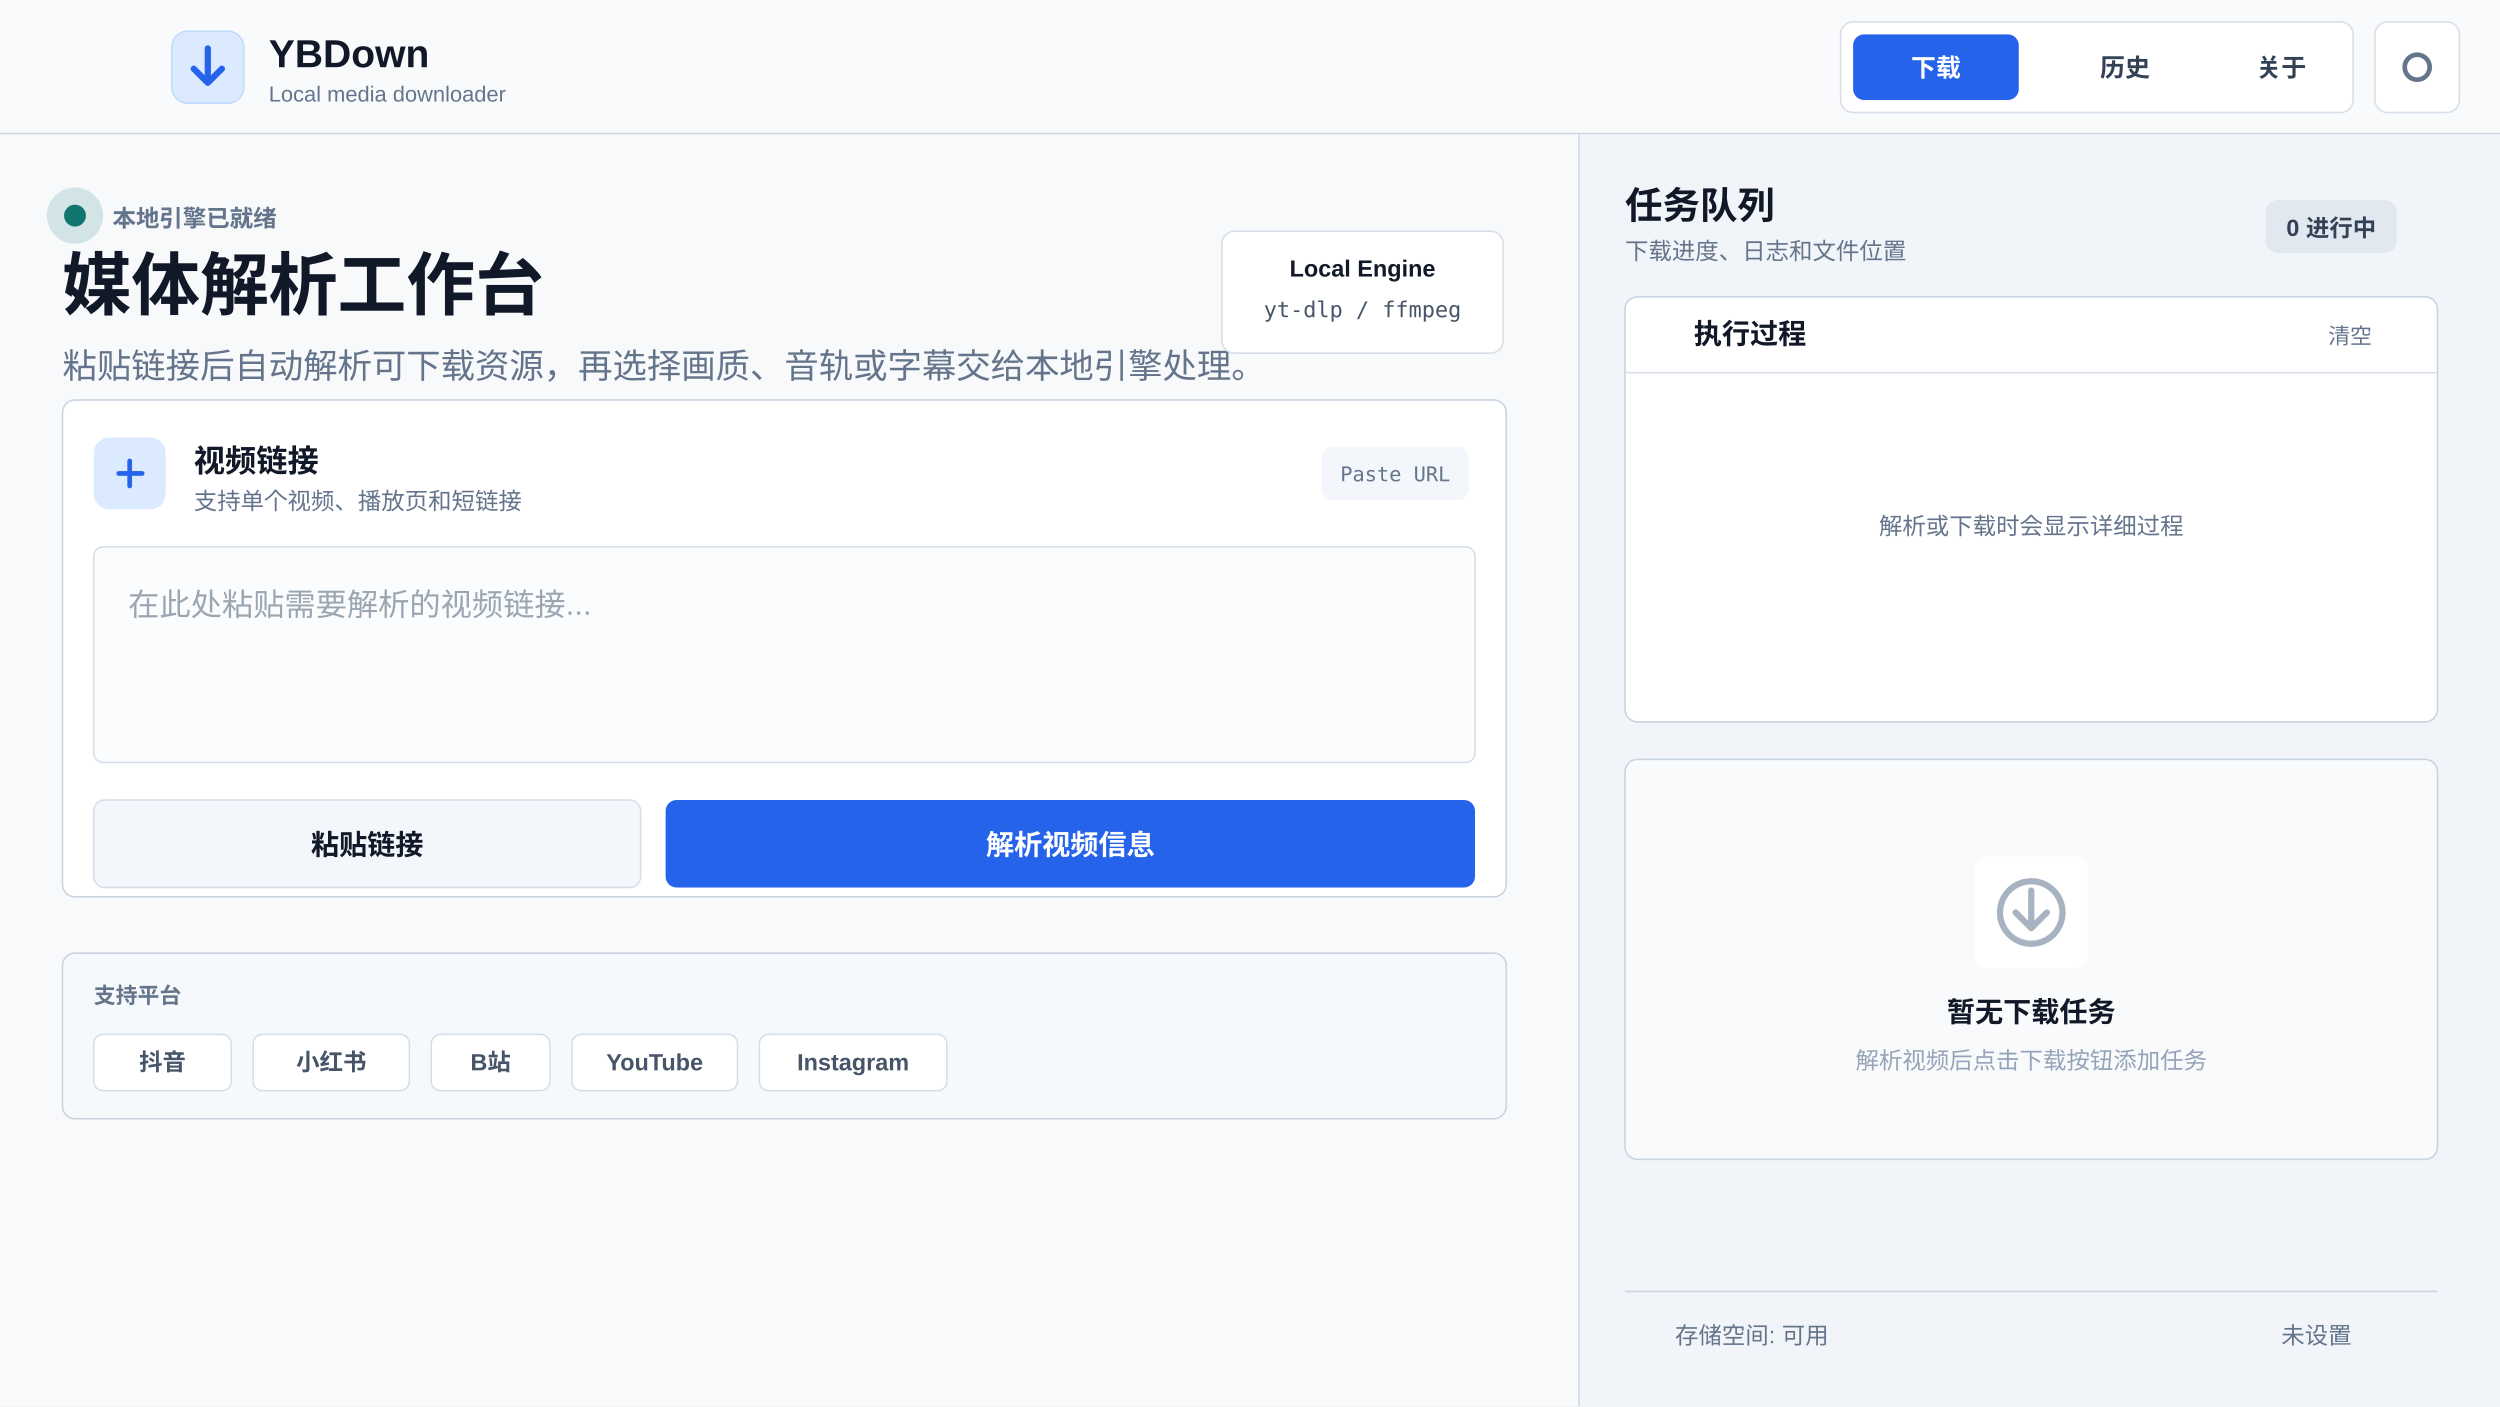
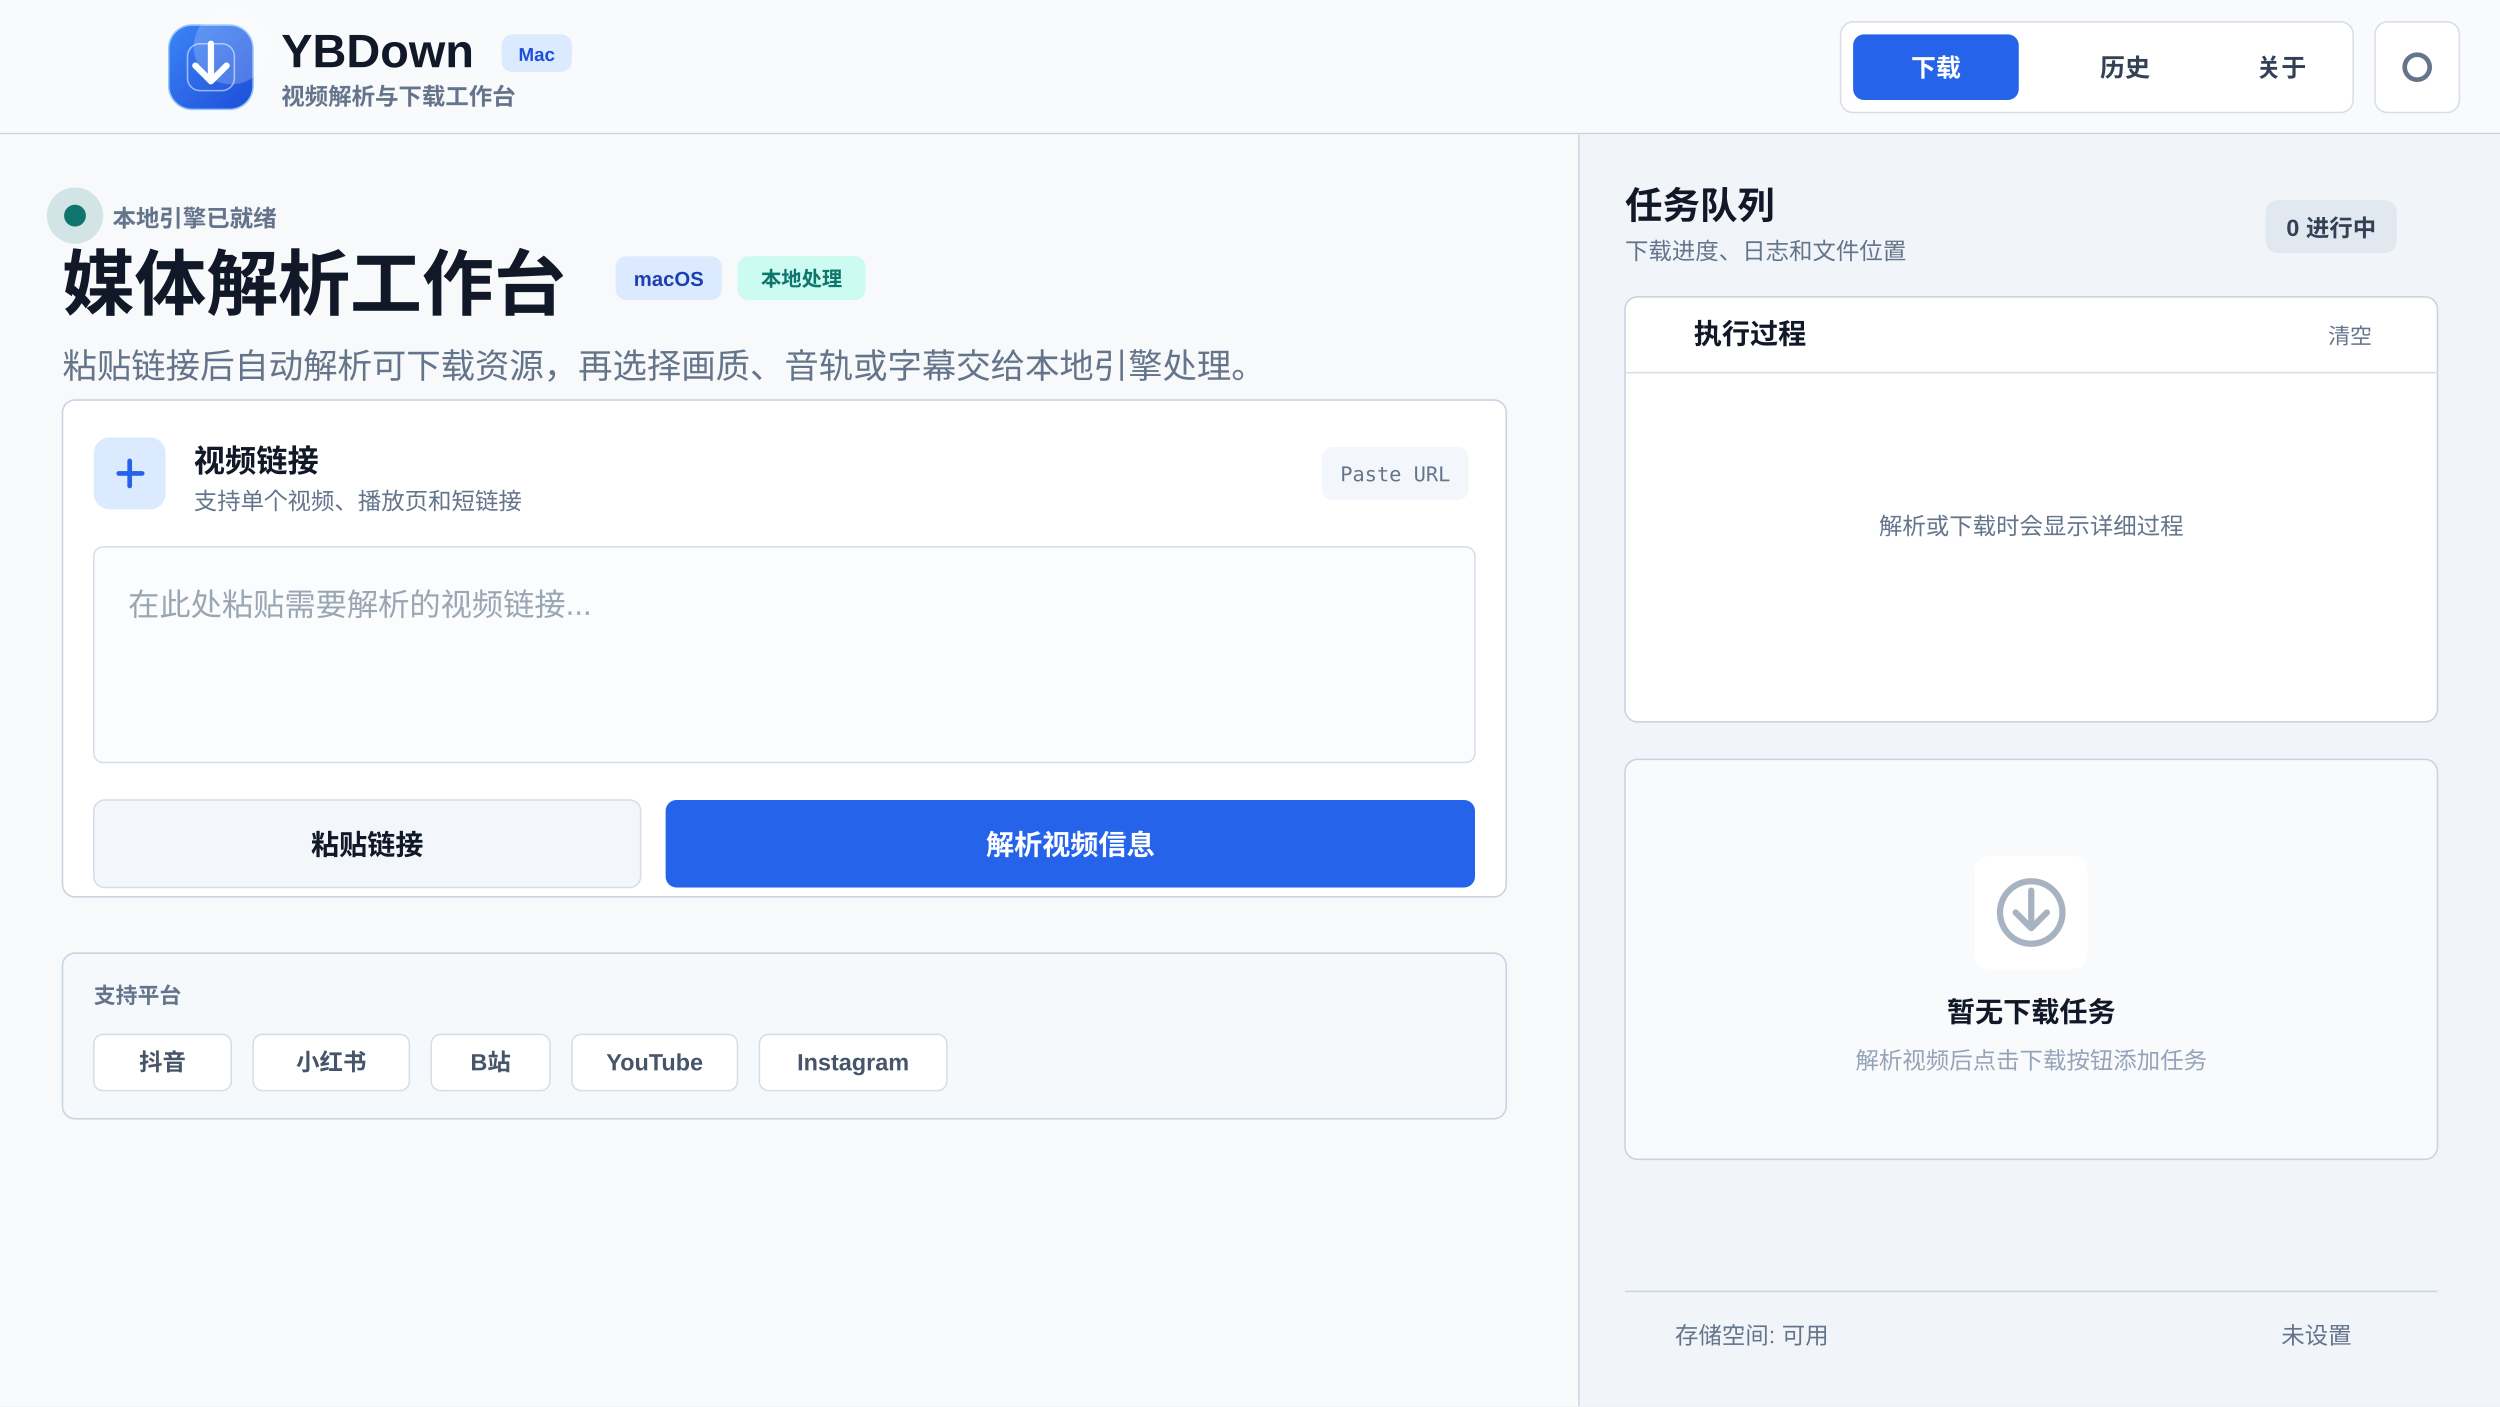
<svg xmlns="http://www.w3.org/2000/svg" width="1600" height="900" viewBox="0 0 1600 900" fill="none">
  <rect width="1600" height="900" fill="#EEF2F6" />
  <rect y="0" width="1600" height="86" fill="#F8FAFC" />
  <line y1="85.5" x2="1600" y2="85.5" stroke="#CBD5E1" />
-   <rect x="110" y="20" width="46" height="46" rx="10" fill="#DBEAFE" stroke="#BFDBFE" />
-   <path d="M133 31v22m0 0l-9-9m9 9l9-9" stroke="#2563EB" stroke-width="4" stroke-linecap="round" stroke-linejoin="round" />
-   <text x="172" y="43" font-family="Arial, 'Noto Sans SC', sans-serif" font-size="25" font-weight="700" fill="#111827">YBDown</text>
-   <text x="172" y="65" font-family="Arial, 'Noto Sans SC', sans-serif" font-size="14" fill="#64748B">Local media downloader</text>
+   <defs>
+     <linearGradient id="brand" x1="110" y1="18" x2="162" y2="70" gradientUnits="userSpaceOnUse">
+       <stop stop-color="#3B82F6" />
+       <stop offset="1" stop-color="#1D4ED8" />
+     </linearGradient>
+   </defs>
+   <rect x="108" y="16" width="54" height="54" rx="15" fill="url(#brand)" stroke="#93C5FD" />
+   <circle cx="148" cy="30" r="24" fill="white" fill-opacity="0.2" />
+   <rect x="120" y="28" width="30" height="30" rx="8" stroke="white" stroke-opacity="0.52" />
+   <path d="M135 28v24m0 0l-10-10m10 10l10-10" stroke="white" stroke-width="4" stroke-linecap="round" stroke-linejoin="round" />
+   <text x="180" y="43" font-family="Arial, 'Noto Sans SC', sans-serif" font-size="30" font-weight="800" fill="#111827">YBDown</text>
+   <rect x="321" y="22" width="45" height="24" rx="7" fill="#DBEAFE" />
+   <text x="343.5" y="39" text-anchor="middle" font-family="Arial, 'Noto Sans SC', sans-serif" font-size="12" font-weight="800" fill="#1D4ED8">Mac</text>
+   <text x="180" y="67" font-family="Arial, 'Noto Sans SC', sans-serif" font-size="15" font-weight="700" fill="#64748B">视频解析与下载工作台</text>
  <rect x="1178" y="14" width="328" height="58" rx="8" fill="#FFFFFF" stroke="#D7DEE8" />
  <rect x="1186" y="22" width="106" height="42" rx="7" fill="#2563EB" />
  <text x="1239" y="49" text-anchor="middle" font-family="Arial, 'Noto Sans SC', sans-serif" font-size="16" font-weight="700" fill="#FFFFFF">下载</text>
  <text x="1360" y="49" text-anchor="middle" font-family="Arial, 'Noto Sans SC', sans-serif" font-size="16" font-weight="700" fill="#334155">历史</text>
  <text x="1460" y="49" text-anchor="middle" font-family="Arial, 'Noto Sans SC', sans-serif" font-size="16" font-weight="700" fill="#334155">关于</text>
  <rect x="1520" y="14" width="54" height="58" rx="8" fill="#FFFFFF" stroke="#D7DEE8" />
  <circle cx="1547" cy="43" r="8" stroke="#64748B" stroke-width="3" />
  <rect x="0" y="86" width="1010" height="814" fill="#F8FAFC" fill-opacity="0.82" />
  <rect x="1010" y="86" width="590" height="814" fill="#F1F5F9" />
  <line x1="1010.5" y1="86" x2="1010.5" y2="900" stroke="#D0D9E5" />
  <circle cx="48" cy="138" r="7" fill="#0F766E" />
  <circle cx="48" cy="138" r="18" fill="#0F766E" fill-opacity="0.16" />
  <text x="72" y="145" font-family="Arial, 'Noto Sans SC', sans-serif" font-size="15" font-weight="700" fill="#64748B">本地引擎已就绪</text>
-   <text x="40" y="198" font-family="Arial, 'Noto Sans SC', sans-serif" font-size="44" font-weight="800" fill="#111827">媒体解析工作台</text>
+   <text x="40" y="198" font-family="Arial, 'Noto Sans SC', sans-serif" font-size="46" font-weight="800" fill="#111827">媒体解析工作台</text>
+   <rect x="394" y="164" width="68" height="28" rx="7" fill="#DBEAFE" />
+   <text x="428" y="183" text-anchor="middle" font-family="Arial, 'Noto Sans SC', sans-serif" font-size="13" font-weight="800" fill="#1E40AF">macOS</text>
+   <rect x="472" y="164" width="82" height="28" rx="7" fill="#CCFBF1" />
+   <text x="513" y="183" text-anchor="middle" font-family="Arial, 'Noto Sans SC', sans-serif" font-size="13" font-weight="800" fill="#0F766E">本地处理</text>
  <text x="40" y="242" font-family="Arial, 'Noto Sans SC', sans-serif" font-size="22" fill="#64748B">粘贴链接后自动解析可下载资源，再选择画质、音轨或字幕交给本地引擎处理。</text>
-   <rect x="782" y="148" width="180" height="78" rx="8" fill="#FFFFFF" stroke="#D7DEE8" />
-   <text x="872" y="177" text-anchor="middle" font-family="Arial, sans-serif" font-size="15" font-weight="700" fill="#111827">Local Engine</text>
-   <text x="872" y="203" text-anchor="middle" font-family="'SF Mono', Menlo, monospace" font-size="14" fill="#475569">yt-dlp / ffmpeg</text>
  <rect x="40" y="256" width="924" height="318" rx="8" fill="#FFFFFF" stroke="#C8D3E0" />
  <rect x="60" y="280" width="46" height="46" rx="10" fill="#DBEAFE" />
  <path d="M76 303h15m-8-8v16" stroke="#2563EB" stroke-width="3" stroke-linecap="round" />
  <text x="124" y="302" font-family="Arial, 'Noto Sans SC', sans-serif" font-size="20" font-weight="800" fill="#111827">视频链接</text>
  <text x="124" y="326" font-family="Arial, 'Noto Sans SC', sans-serif" font-size="15" fill="#64748B">支持单个视频、播放页和短链接</text>
  <rect x="846" y="286" width="94" height="34" rx="7" fill="#F3F7FB" />
  <text x="893" y="308" text-anchor="middle" font-family="'SF Mono', Menlo, monospace" font-size="13" fill="#64748B">Paste URL</text>
  <rect x="60" y="350" width="884" height="138" rx="6" fill="#FBFCFE" stroke="#D5DEE8" />
  <text x="82" y="394" font-family="Arial, 'Noto Sans SC', sans-serif" font-size="20" fill="#9AA6B2">在此处粘贴需要解析的视频链接...</text>
  <rect x="60" y="512" width="350" height="56" rx="7" fill="#F3F7FB" stroke="#D5DEE8" />
  <text x="235" y="547" text-anchor="middle" font-family="Arial, 'Noto Sans SC', sans-serif" font-size="18" font-weight="700" fill="#111827">粘贴链接</text>
  <rect x="426" y="512" width="518" height="56" rx="7" fill="#2563EB" />
  <text x="685" y="547" text-anchor="middle" font-family="Arial, 'Noto Sans SC', sans-serif" font-size="18" font-weight="700" fill="#FFFFFF">解析视频信息</text>
  <rect x="40" y="610" width="924" height="106" rx="8" fill="#F6F9FC" stroke="#C8D3E0" />
  <text x="60" y="642" font-family="Arial, 'Noto Sans SC', sans-serif" font-size="14" font-weight="700" fill="#64748B">支持平台</text>
  <g font-family="Arial, 'Noto Sans SC', sans-serif" font-size="15" font-weight="700" fill="#475569">
    <rect x="60" y="662" width="88" height="36" rx="6" fill="#FFFFFF" stroke="#D5DEE8" />
    <text x="104" y="685" text-anchor="middle">抖音</text>
    <rect x="162" y="662" width="100" height="36" rx="6" fill="#FFFFFF" stroke="#D5DEE8" />
    <text x="212" y="685" text-anchor="middle">小红书</text>
    <rect x="276" y="662" width="76" height="36" rx="6" fill="#FFFFFF" stroke="#D5DEE8" />
    <text x="314" y="685" text-anchor="middle">B站</text>
    <rect x="366" y="662" width="106" height="36" rx="6" fill="#FFFFFF" stroke="#D5DEE8" />
    <text x="419" y="685" text-anchor="middle">YouTube</text>
    <rect x="486" y="662" width="120" height="36" rx="6" fill="#FFFFFF" stroke="#D5DEE8" />
    <text x="546" y="685" text-anchor="middle">Instagram</text>
  </g>
  <text x="1040" y="140" font-family="Arial, 'Noto Sans SC', sans-serif" font-size="24" font-weight="800" fill="#111827">任务队列</text>
  <text x="1040" y="166" font-family="Arial, 'Noto Sans SC', sans-serif" font-size="15" fill="#64748B">下载进度、日志和文件位置</text>
  <rect x="1450" y="128" width="84" height="34" rx="8" fill="#E2E8F0" />
  <text x="1492" y="151" text-anchor="middle" font-family="Arial, 'Noto Sans SC', sans-serif" font-size="15" font-weight="700" fill="#334155">0 进行中</text>
  <rect x="1040" y="190" width="520" height="272" rx="8" fill="#FFFFFF" stroke="#C8D3E0" />
  <line x1="1040" y1="238.5" x2="1560" y2="238.5" stroke="#D7DEE8" />
  <text x="1084" y="220" font-family="Arial, 'Noto Sans SC', sans-serif" font-size="18" font-weight="800" fill="#111827">执行过程</text>
  <text x="1518" y="220" text-anchor="end" font-family="Arial, 'Noto Sans SC', sans-serif" font-size="14" fill="#64748B">清空</text>
  <text x="1300" y="342" text-anchor="middle" font-family="Arial, 'Noto Sans SC', sans-serif" font-size="15" fill="#64748B">解析或下载时会显示详细过程</text>
  <rect x="1040" y="486" width="520" height="256" rx="8" fill="#F8FAFC" stroke="#C8D3E0" />
  <rect x="1264" y="548" width="72" height="72" rx="8" fill="#FFFFFF" />
  <circle cx="1300" cy="584" r="20" stroke="#A8B3C2" stroke-width="4" />
  <path d="M1300 570v24m0 0l-10-10m10 10l10-10" stroke="#A8B3C2" stroke-width="4" stroke-linecap="round" stroke-linejoin="round" />
  <text x="1300" y="654" text-anchor="middle" font-family="Arial, 'Noto Sans SC', sans-serif" font-size="18" font-weight="800" fill="#111827">暂无下载任务</text>
  <text x="1300" y="684" text-anchor="middle" font-family="Arial, 'Noto Sans SC', sans-serif" font-size="15" fill="#94A3B8">解析视频后点击下载按钮添加任务</text>
  <line x1="1040" y1="826.5" x2="1560" y2="826.5" stroke="#CBD5E1" />
  <text x="1072" y="860" font-family="Arial, 'Noto Sans SC', sans-serif" font-size="15" fill="#64748B">存储空间: 可用</text>
  <text x="1505" y="860" text-anchor="end" font-family="Arial, 'Noto Sans SC', sans-serif" font-size="15" fill="#64748B">未设置</text>
</svg>
